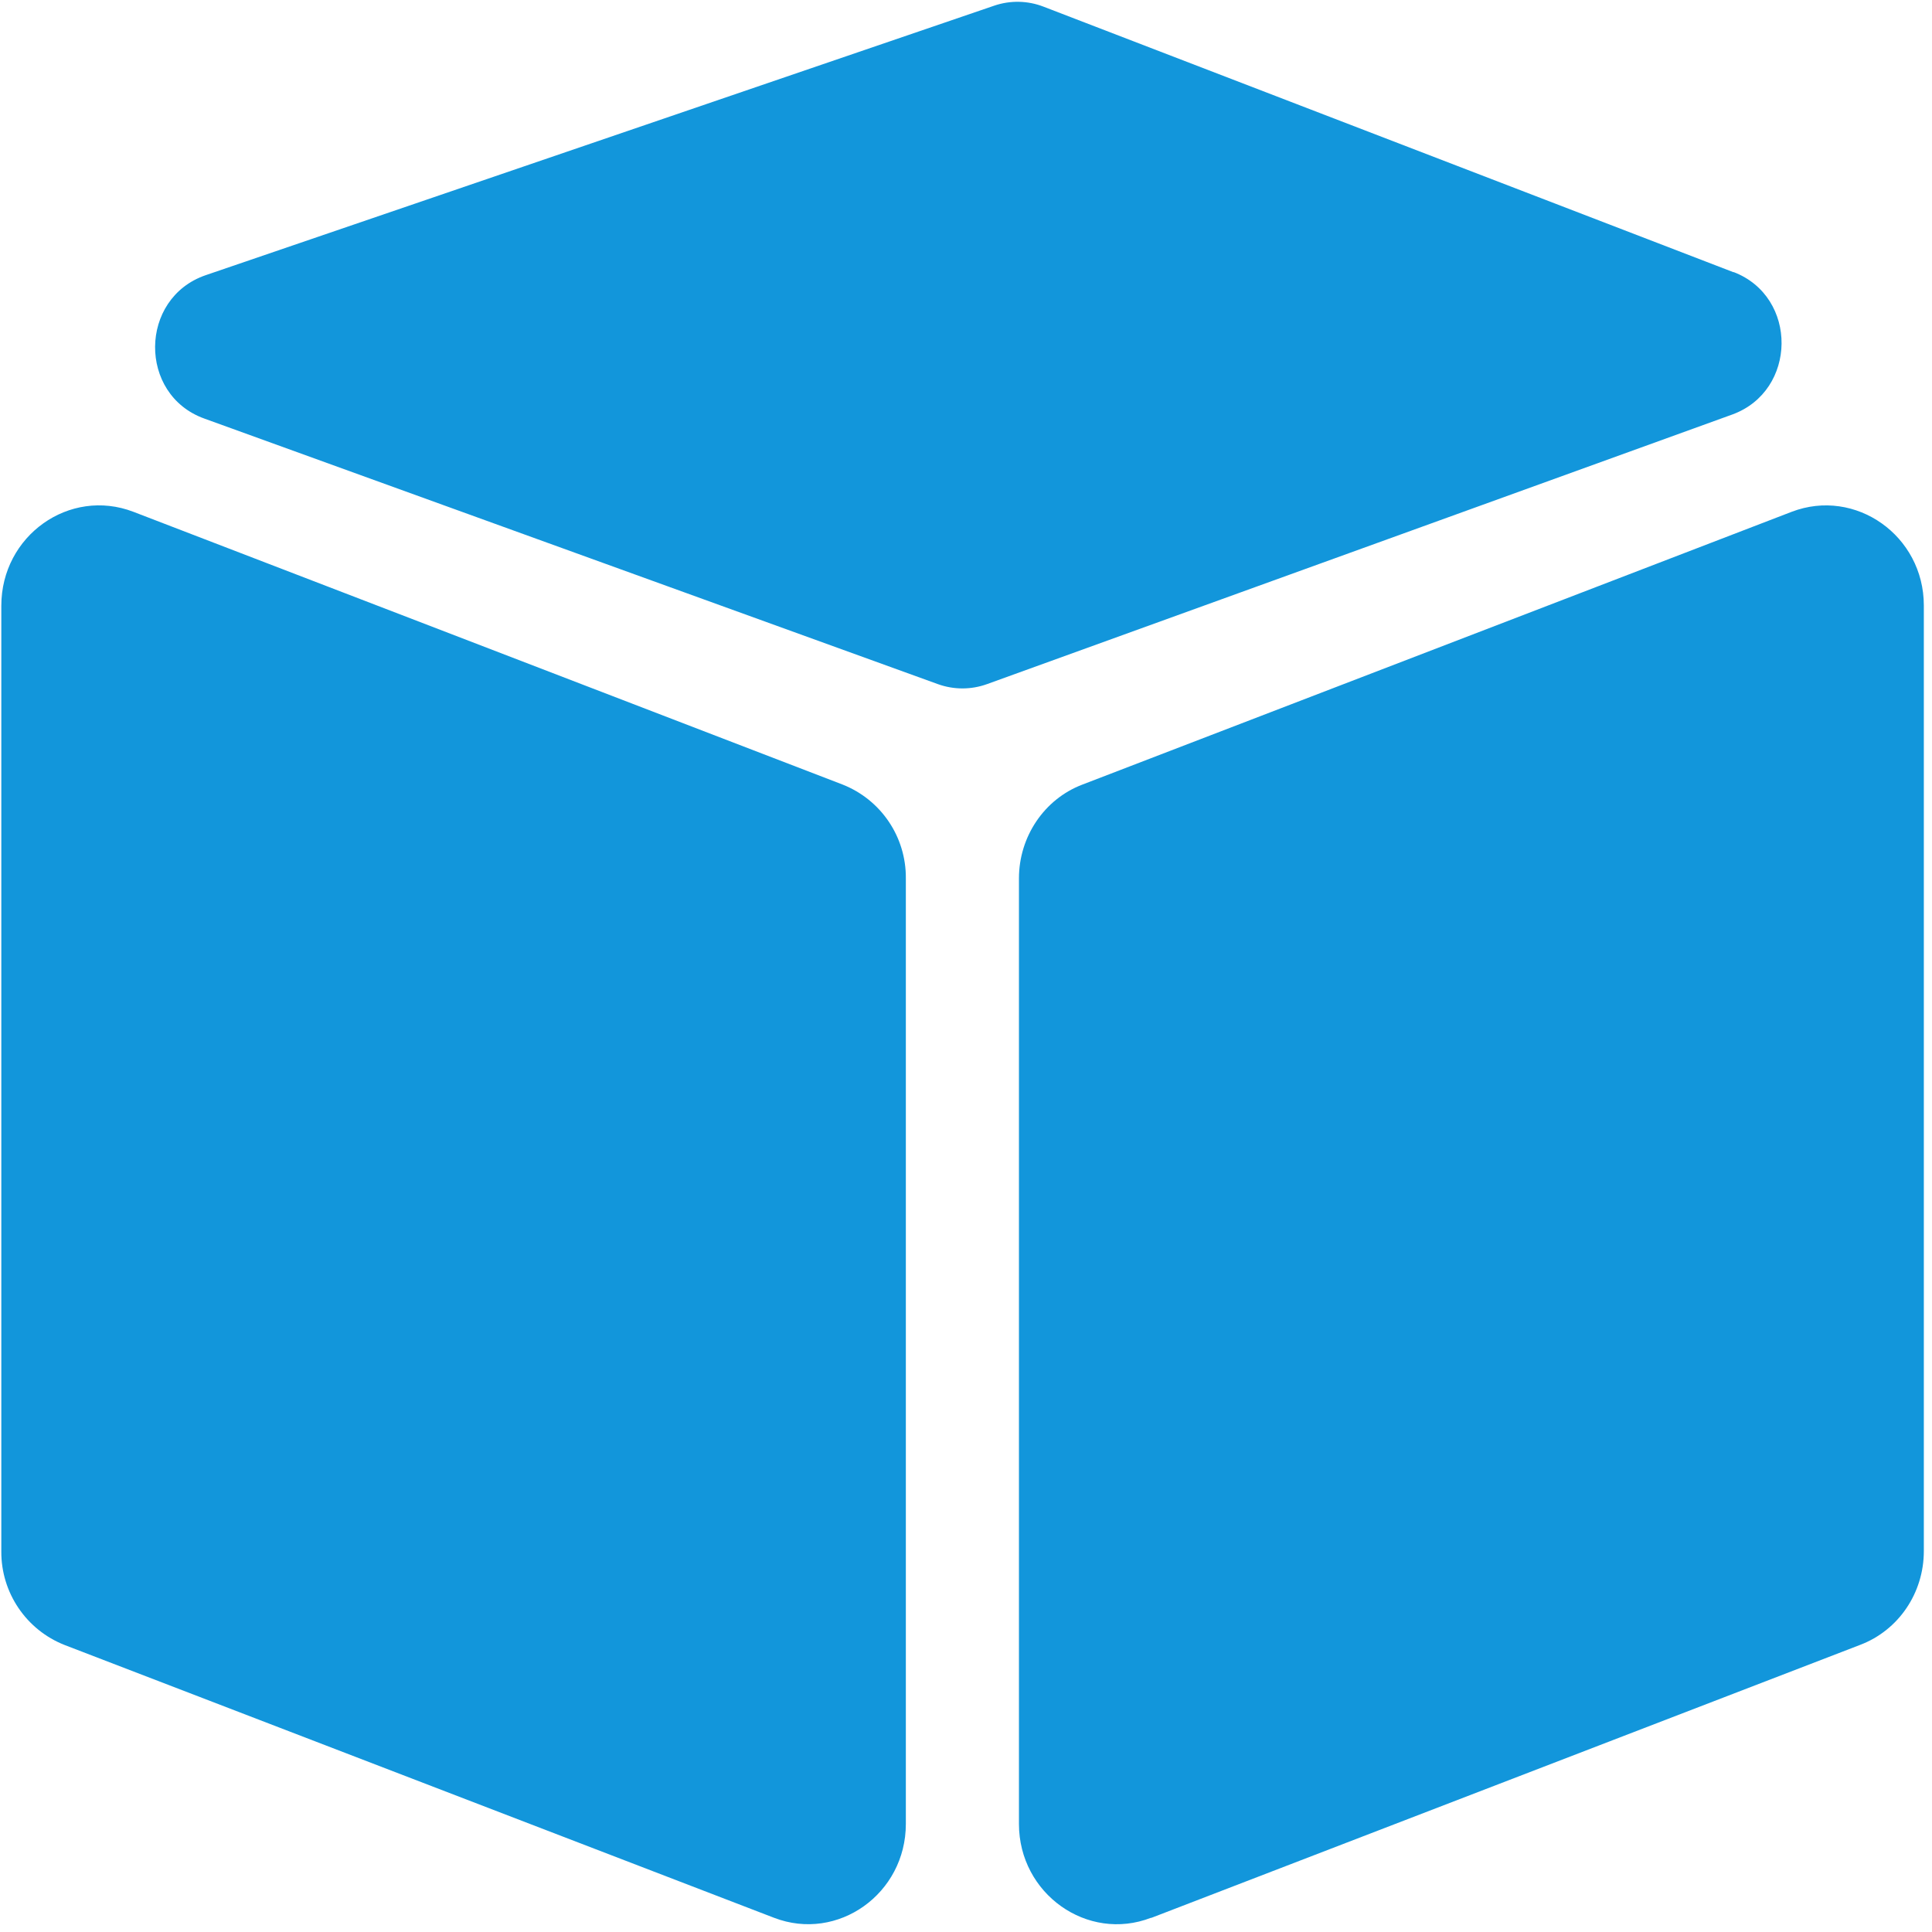
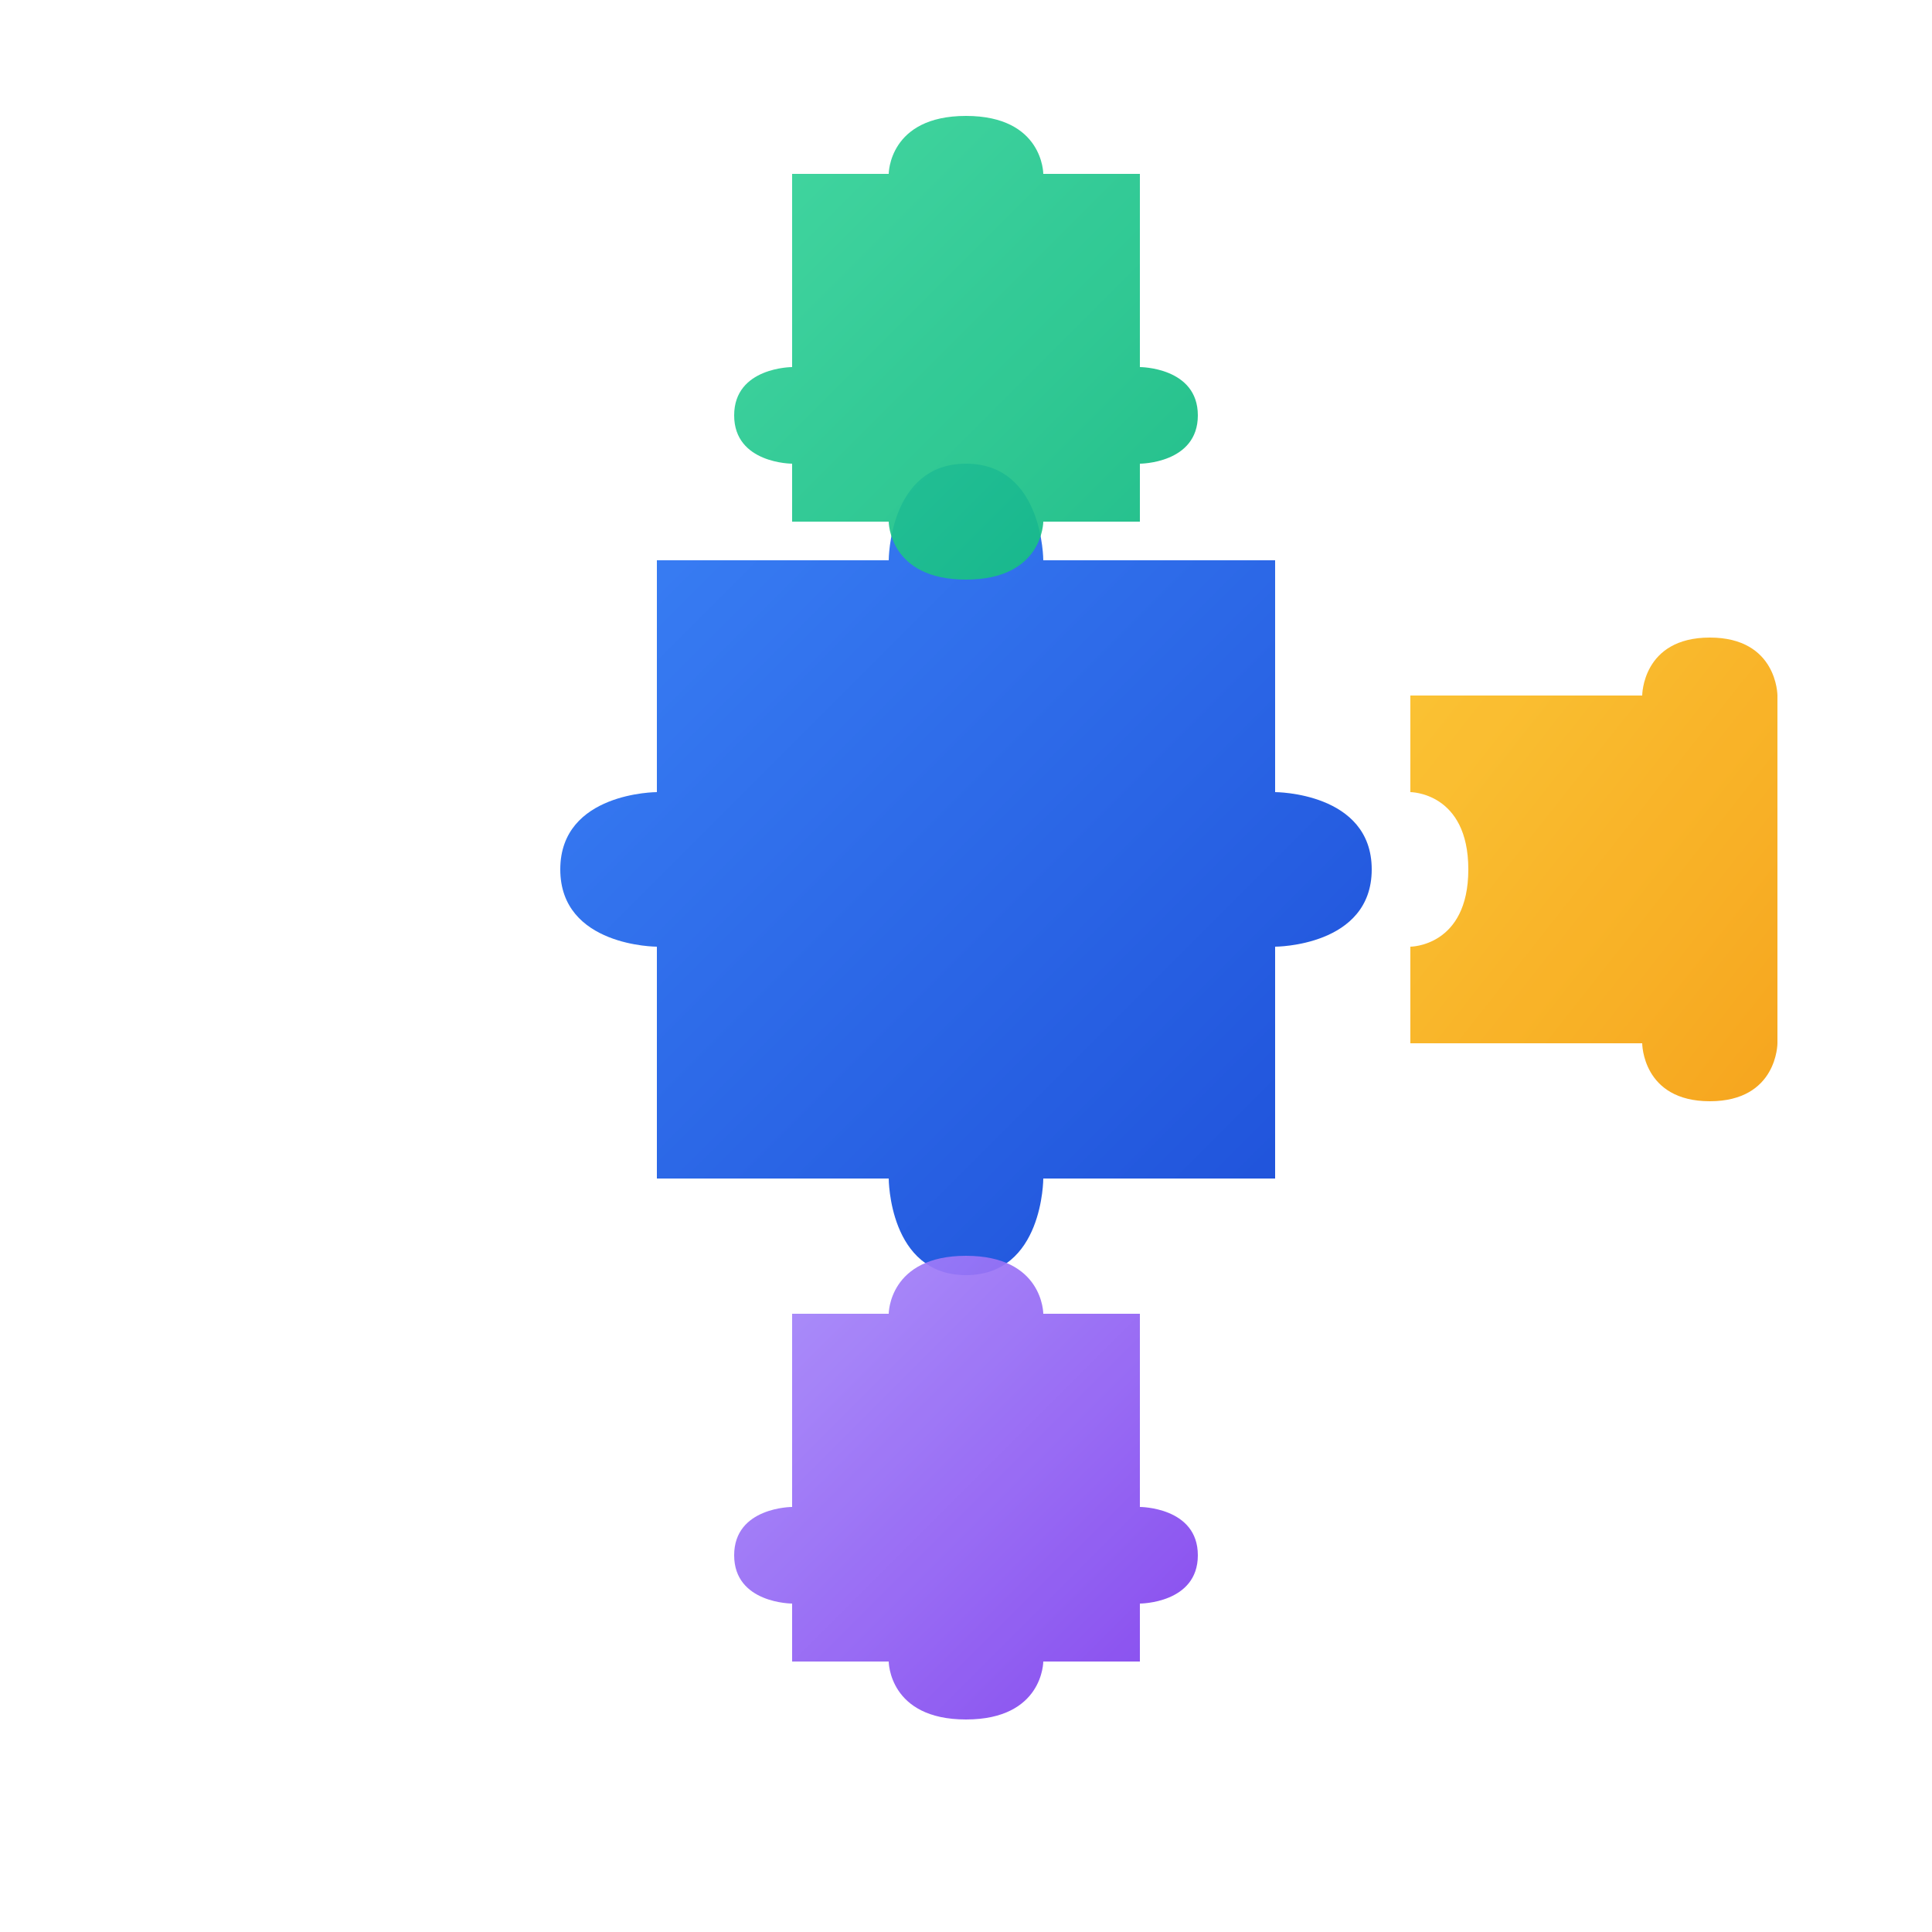
- <svg xmlns="http://www.w3.org/2000/svg" class="icon" viewBox="0 0 1024 1024" version="1.1" width="200" height="200">
-   <path d="M446.604 415.837c20.387 8.052 33.699 27.788 33.513 49.711V966.749c0 36.957-36.073 62.697-69.865 49.711L34.257 871.889a52.969 52.969 0 0 1-33.559-49.664V321.071c0-37.143 36.119-62.79 70.004-49.804l375.901 144.57z m163.468 600.623c-33.745 13.033-70.004-12.753-70.004-49.711V465.548c0-22.063 13.405-42.031 33.652-49.711l375.901-144.57c33.792-12.94 70.051 12.66 70.051 49.664v501.155c0 22.249-13.405 41.984-33.699 49.711l-375.855 144.756-0.047-0.093z m308.783-872.262c34.257 13.126 33.745 62.929-0.698 75.497L523.171 362.589a38.353 38.353 0 0 1-26.112 0L108.265 221.836c-35.095-12.66-34.63-63.767 0.698-75.962L526.895 3.025a38.167 38.167 0 0 1 26.205 0.512L918.807 144.291v-0.047z" fill="#1296db" />
+ <svg xmlns="http://www.w3.org/2000/svg" viewBox="0 0 200 200">
+   <defs>
+     <linearGradient id="core" x1="0%" y1="0%" x2="100%" y2="100%">
+       <stop offset="0%" style="stop-color:#3b82f6" />
+       <stop offset="100%" style="stop-color:#1d4ed8" />
+     </linearGradient>
+     <linearGradient id="p1" x1="0%" y1="0%" x2="100%" y2="100%">
+       <stop offset="0%" style="stop-color:#34d399" />
+       <stop offset="100%" style="stop-color:#10b981" />
+     </linearGradient>
+     <linearGradient id="p2" x1="0%" y1="0%" x2="100%" y2="100%">
+       <stop offset="0%" style="stop-color:#fbbf24" />
+       <stop offset="100%" style="stop-color:#f59e0b" />
+     </linearGradient>
+     <linearGradient id="p3" x1="0%" y1="0%" x2="100%" y2="100%">
+       <stop offset="0%" style="stop-color:#a78bfa" />
+       <stop offset="100%" style="stop-color:#7c3aed" />
+     </linearGradient>
+   </defs>
+   <path d="     M 68,58     L 92,58     C 92,58 92,48 100,48     C 108,48 108,58 108,58     L 132,58     L 132,82     C 132,82 142,82 142,90     C 142,98 132,98 132,98     L 132,122     L 108,122     C 108,122 108,132 100,132     C 92,132 92,122 92,122     L 68,122     L 68,98     C 68,98 58,98 58,90     C 58,82 68,82 68,82     Z   " fill="url(#core)" />
+   <path d="     M 82,18     L 92,18 C 92,18 92,12 100,12 C 108,12 108,18 108,18     L 118,18 L 118,38 C 118,38 124,38 124,43 C 124,48 118,48 118,48     L 118,54 L 108,54 C 108,54 108,60 100,60 C 92,60 92,54 92,54     L 82,54 L 82,48 C 82,48 76,48 76,43 C 76,38 82,38 82,38 Z   " fill="url(#p1)" opacity="0.92" />
+   <path d="     M 146,72     L 146,82 C 146,82 152,82 152,90 C 152,98 146,98 146,98     L 146,108 L 170,108 C 170,108 170,114 177,114 C 184,114 184,108 184,108     L 184,72 C 184,72 184,66 177,66 C 170,66 170,72 170,72 Z   " fill="url(#p2)" opacity="0.92" />
+   <path d="     M 82,136     L 92,136 C 92,136 92,130 100,130 C 108,130 108,136 108,136     L 118,136 L 118,156 C 118,156 124,156 124,161 C 124,166 118,166 118,166     L 118,172 L 108,172 C 108,172 108,178 100,178 C 92,178 92,172 92,172     L 82,172 L 82,166 C 82,166 76,166 76,161 C 76,156 82,156 82,156 Z   " fill="url(#p3)" opacity="0.92" />
</svg>
